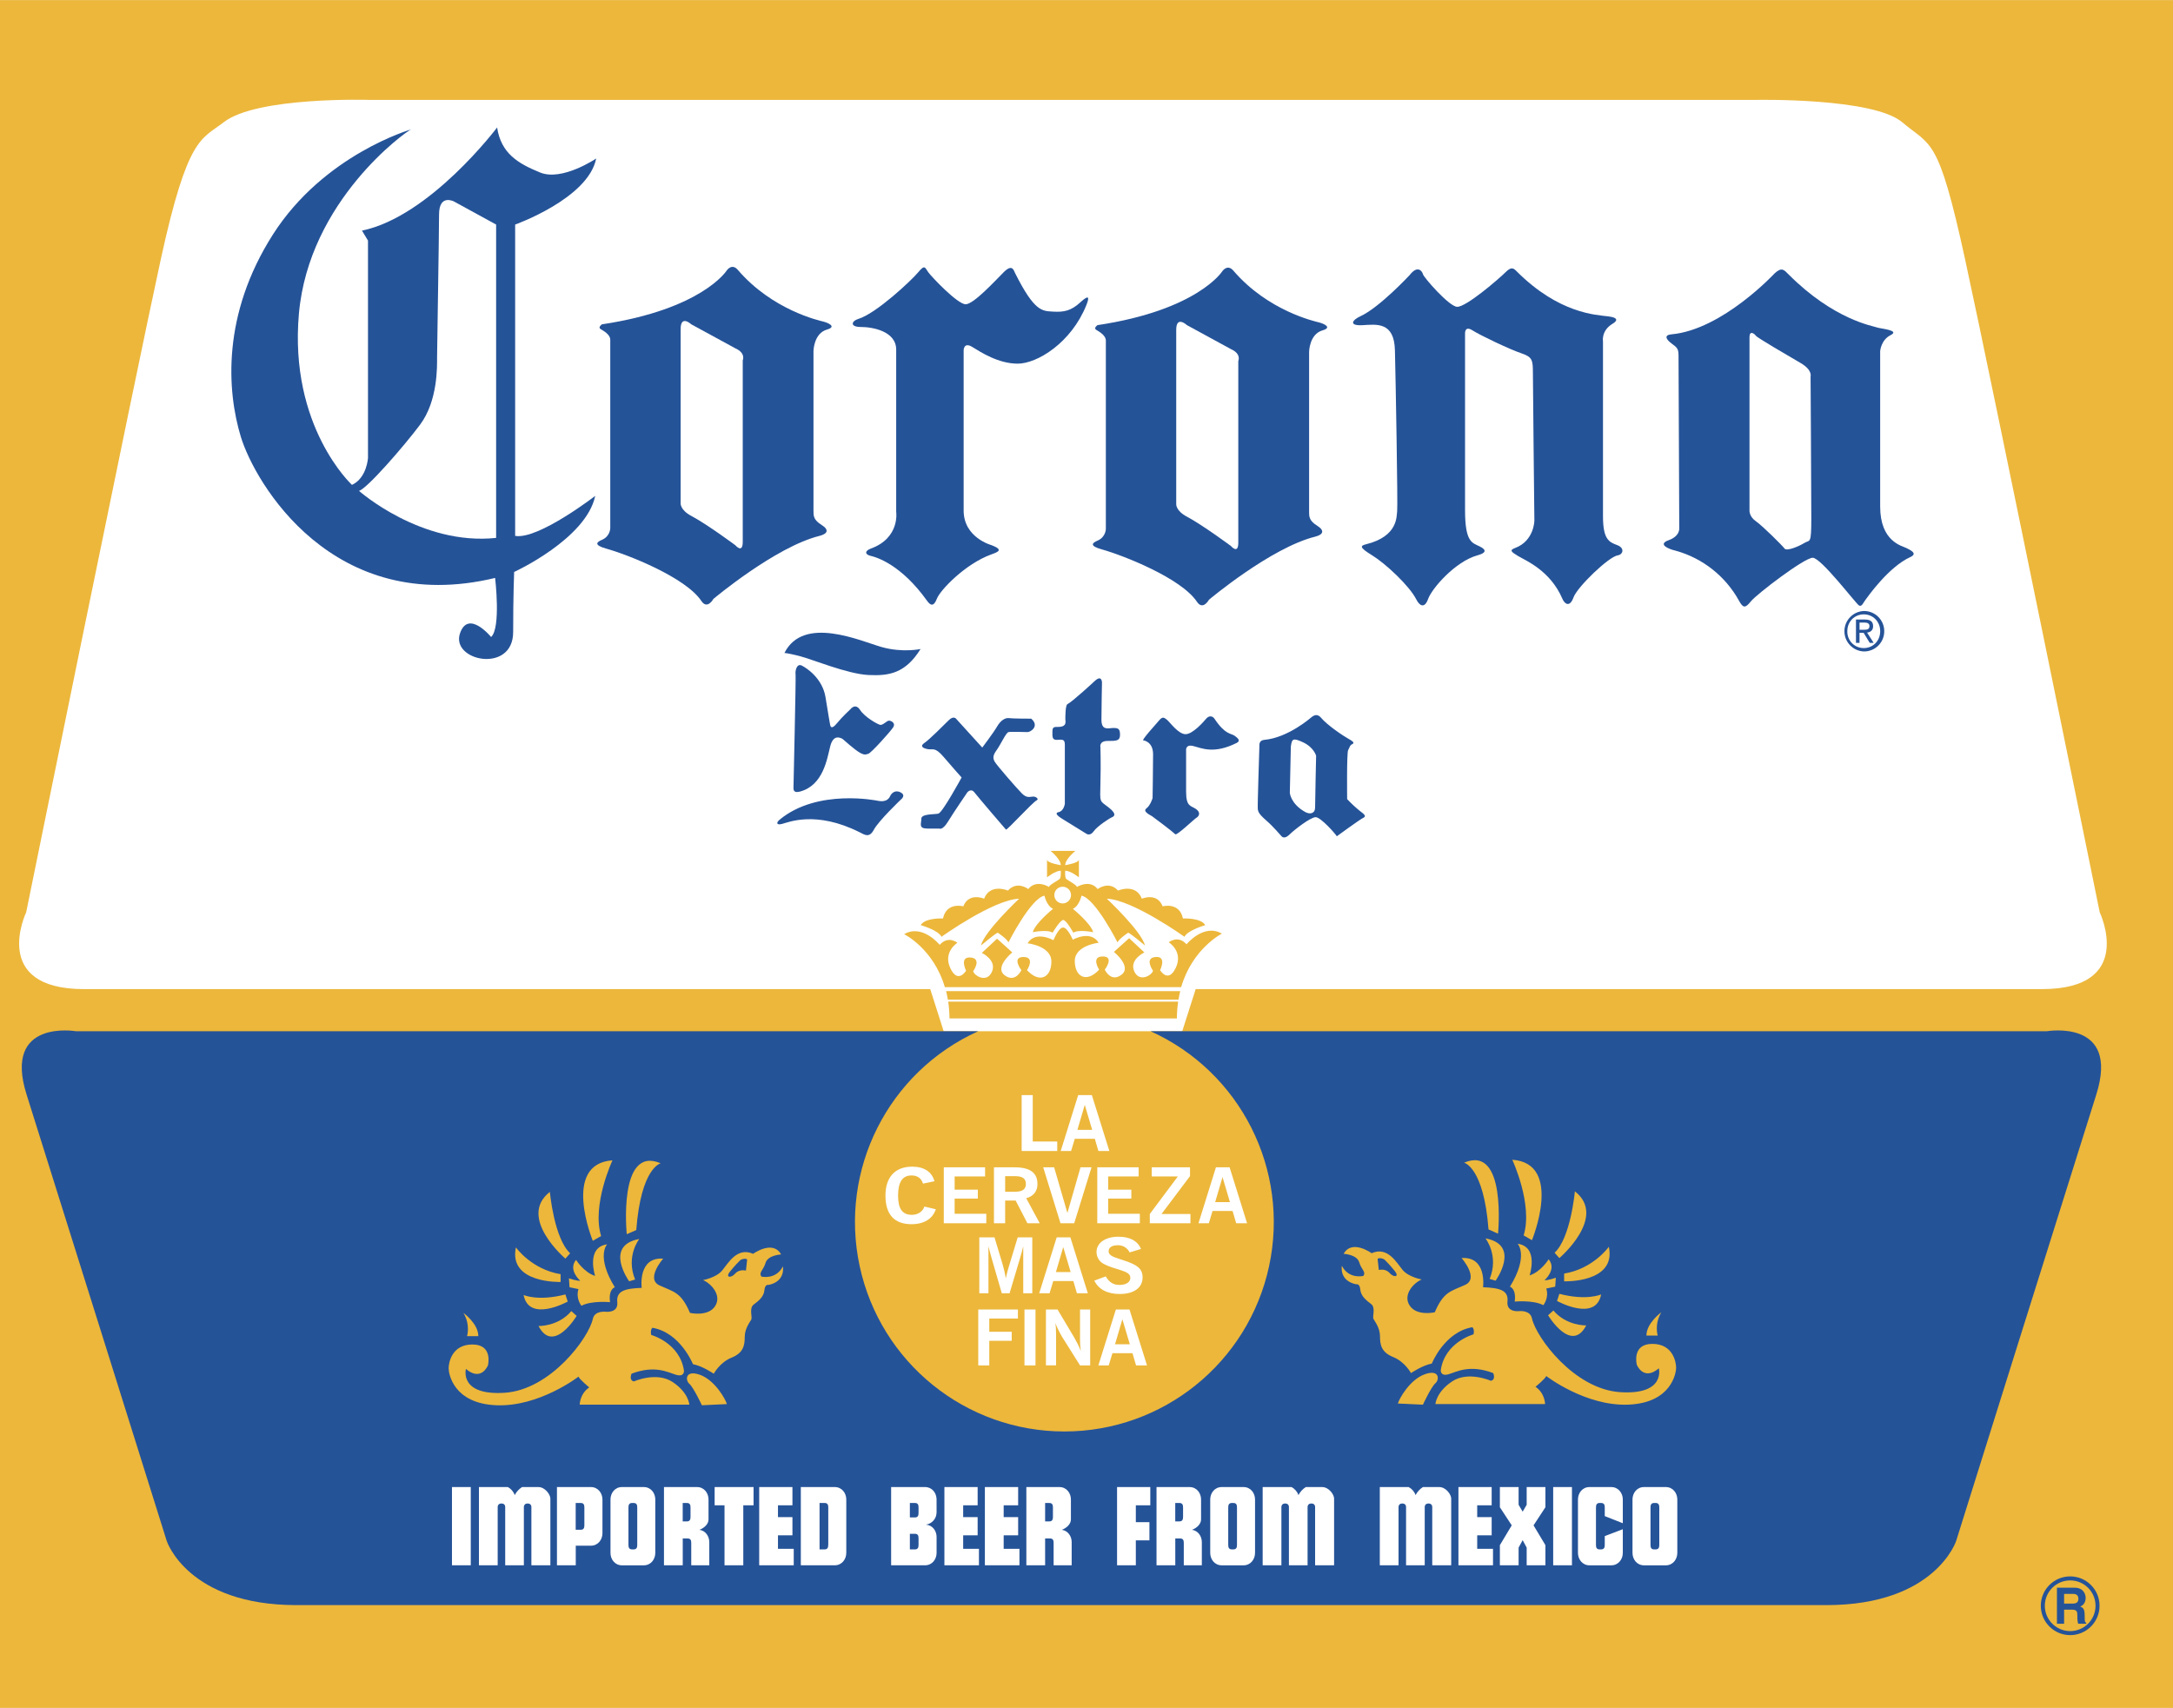
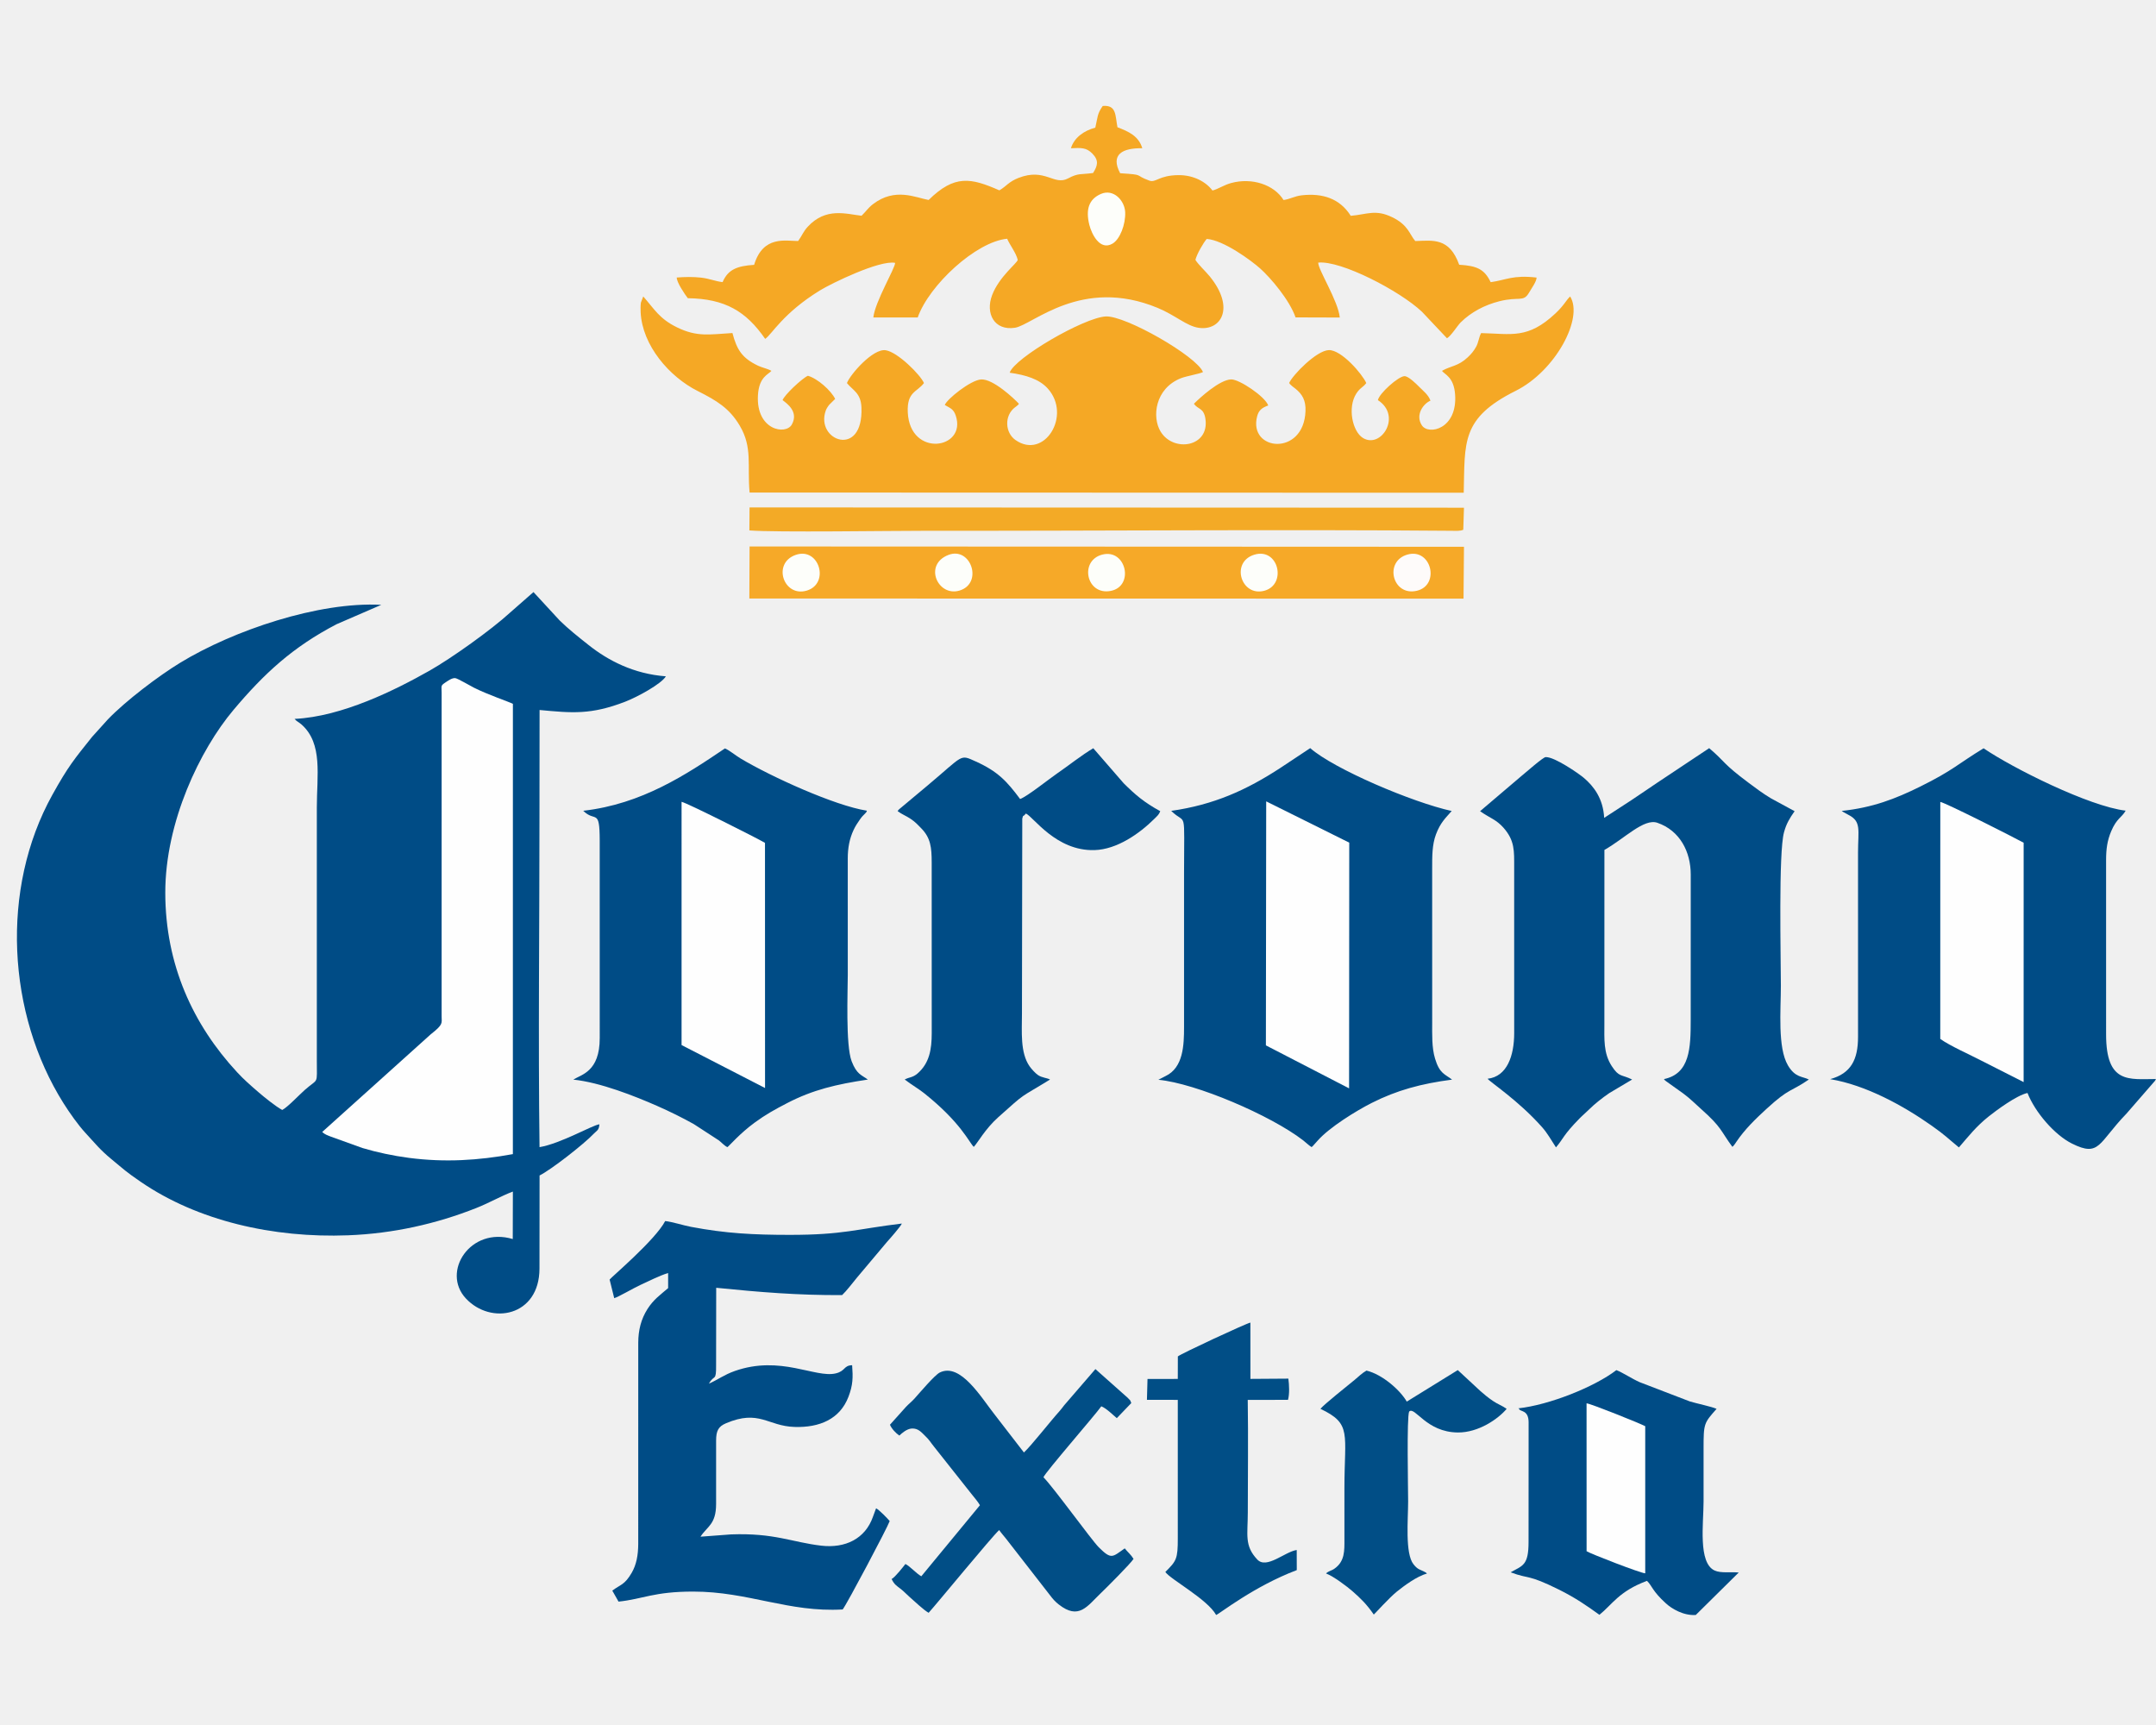
- <svg xmlns="http://www.w3.org/2000/svg" width="2500" height="1965" viewBox="0 0 60.084 47.22">
-   <path fill="#ecb73b" d="M0 0h60.084v47.22H0z" />
-   <path d="M10.206 2.759s-3.104-.096-4.021.618c-.616.48-.993.372-1.738 3.785-.744 3.414-3.723 18.06-3.723 18.06s-1.019 2.124 1.601 2.124h23.396l.372 1.165h6.596l.372-1.165h23.396c2.62 0 1.601-2.124 1.601-2.124s-2.979-14.646-3.724-18.06c-.744-3.413-.931-3.103-1.737-3.785s-4.021-.618-4.021-.618h-38.37z" fill="#fff" />
-   <path d="M11.365 3.576s-2.408.692-3.82 2.907c-1.411 2.214-1.273 4.318-.886 5.591.388 1.273 2.547 4.982 7.031 3.903 0 0 .166 1.384-.111 1.633 0 0-.625-.764-.857-.11-.277.775 1.467 1.135 1.467-.027 0-.997.027-1.661.027-1.661s1.993-.914 2.242-2.104c0 0-1.578 1.218-2.214 1.106V6.206s2.021-.72 2.241-1.827c0 0-.94.637-1.55.388s-1.079-.525-1.19-1.245c0 0-1.854 2.464-3.736 2.851l.166.276v6.007s-.028.554-.443.748c0 0-1.743-1.605-1.467-4.733.277-3.129 2.962-5.039 3.1-5.095z" fill="#255398" />
-   <path d="M9.926 13.569s1.716 1.522 3.792 1.301V6.206l-1.163-.637s-.415-.222-.415.36c0 .581-.055 3.736-.055 3.958s.027 1.19-.471 1.854c-.433.579-1.468 1.773-1.688 1.828z" fill="#fff" />
-   <path d="M20.092 7.479s-.681 1.071-3.449 1.486c0 0-.117.081-.037.13.098.058.268.158.268.295v5.204s.004.229-.229.329c-.143.061-.244.143.123.245.576.16 2.188.79 2.625 1.446.166.249.332-.056.332-.056s1.709-1.438 2.934-1.744c.222-.056.277-.166.056-.304-.222-.139-.222-.249-.222-.388v-4.42s.007-.488.374-.593c.285-.082.014-.191-.097-.219-.111-.028-1.412-.314-2.372-1.434-.167-.192-.306.023-.306.023z" fill="#255398" />
-   <path d="M20.334 9.629l-1.219-.664s-.295-.276-.295.13v4.816s-.019.185.295.351c.431.228 1.219.812 1.219.812s.203.24.203-.093V9.962s.092-.203-.203-.333z" fill="#fff" />
-   <path d="M24.78 9.666v4.484s.111.72-.701 1.015c-.177.065-.166.166 0 .203.167.037.846.249 1.551 1.236.092.13.185.185.276-.055.093-.24.787-.961 1.495-1.219.203-.073.351-.129.019-.258 0 0-.775-.203-.775-.96V9.683s0-.24.24-.092c.239.147.72.461 1.255.461s1.48-.572 1.9-1.624c.074-.185.093-.313-.166-.074-.258.24-.461.277-.757.259-.295-.019-.509.016-1.052-1.07-.037-.073-.074-.258-.313-.019-.24.24-.831.886-1.052.886-.222 0-.941-.757-1.033-.886-.093-.129-.093-.222-.277 0s-1.163 1.143-1.66 1.292c-.186.056-.24.222.073.222s.977.111.977.628zM33.795 7.5s-.681 1.072-3.449 1.487c0 0-.117.081-.036.129.098.059.267.159.267.296v5.204s.004.229-.229.329c-.143.061-.244.143.123.244.577.161 2.188.791 2.625 1.447.166.249.332-.056.332-.056s1.71-1.438 2.935-1.744c.222-.055.276-.166.055-.305-.221-.138-.221-.249-.221-.387v-4.42s.006-.489.373-.593c.285-.082.015-.191-.097-.219-.11-.028-1.412-.314-2.372-1.434-.166-.192-.306.022-.306.022z" fill="#255398" />
-   <path d="M34.037 9.651l-1.218-.664s-.296-.276-.296.129v4.817s-.019.184.296.35c.431.229 1.218.812 1.218.812s.202.24.202-.092V9.982s.093-.201-.202-.331z" fill="#fff" />
-   <path d="M38.979 7.601s-.836.9-1.367 1.142c-.225.103-.326.266.062.245.387-.021.876-.102.896.693.021.796.082 4.304.062 4.447-.021.143.032.695-.856.917-.163.041-.204.082.163.306.367.225 1.032.841 1.224 1.224.082.164.225.266.326-.02.103-.286.749-1.035 1.366-1.204.225-.061.266-.143.062-.244-.205-.103-.408-.103-.408-1V9.233s-.021-.245.203-.103c.225.144 1.04.53 1.347.633.306.103.326.184.326.53s.041 4.1.041 4.1-.005.558-.531.755c-.162.061-.121.102.082.224.204.123.887.395 1.225 1.184.061.143.203.244.306-.041.102-.286.974-1.127 1.224-1.163.143-.02.204-.203-.021-.285s-.388-.163-.388-.795V9.438s-.056-.297.266-.49c.102-.061.204-.163-.123-.204-.325-.04-1.355-.071-2.528-1.243-.082-.082-.144-.144-.307.021-.163.163-1.101.979-1.346.958-.228-.019-.918-.815-.938-.897-.022-.084-.144-.269-.368.018zM25.454 17.942s-.498.11-1.079-.055c-.581-.166-2.159-.886-2.685.165 0 0 .082 0 .415.084.331.083 1.328.498 1.909.525.582.029 1.025-.054 1.44-.719zM23.517 19.604s.134-.178.263.021c.129.2.484.399.557.414.071.014.171-.1.229-.114.057-.014.214.057.128.186s-.613.713-.685.728-.114.071-.357-.114c-.242-.186-.342-.3-.385-.313-.043-.015-.229-.114-.313.229-.086.342-.192 1.067-.828 1.241-.157.042-.186-.015-.186-.101 0-.085.071-3.053.058-3.139-.015-.086.028-.313.171-.242s.57.356.656.87.114.713.129.771c.014.057.043.128.185-.043.14-.173.378-.394.378-.394zM24.264 22.137s-1.661-.347-2.71.527c-.086.071-.1.157.071.114s.93-.377 2.14.229c.144.071.271.171.399-.071.129-.243.742-.828.742-.828s.157-.114 0-.199c-.156-.086-.257.028-.285.085-.028.057-.086.199-.357.143zM27.16 20.667l-.713-.785s-.071-.114-.214.029c-.143.142-.542.542-.671.627-.129.086-.057.144.086.172s.199-.071.442.214c.242.285.499.57.499.57s-.527.97-.642.999c-.114.028-.472 0-.472.143s-.085.271.172.271h.328s.086.057.242-.2c.157-.257.528-.799.528-.799s.1-.129.199 0c.1.128.842.999.871 1.027.028.028.726-.748.855-.813.058-.028-.015-.1-.1-.1-.086 0-.171.057-.314-.086s-.713-.799-.756-.885c-.043-.085-.057-.157.057-.313.114-.157.258-.485.329-.499.071-.015.441 0 .527 0s.338-.168.1-.371c0 0-.514 0-.613-.015s-.229.058-.328.229-.412.585-.412.585zM30.271 18.826s-.614.57-.757.642c-.057.029-.057.357-.057.414 0 .058.057.214-.2.214-.114 0-.157 0-.157.129 0 .128-.014.229.114.229.129 0 .229-.043.229.128v1.641s-.028.2-.171.229c-.144.028.028.143.1.186s.67.414.67.414.101.071.2-.071c.1-.144.457-.371.5-.386.042-.015.171-.071-.086-.271-.257-.199-.242-.113-.229-.67.015-.557 0-.999 0-.999s-.043-.171.2-.171c.242 0 .342 0 .342-.172 0-.171-.057-.186-.186-.186-.128 0-.328.086-.328-.228s.015-1.027.015-1.027.001-.23-.199-.045zM31.612 20.467s.271.029.271.386-.014 1.212-.014 1.212-.058.2-.172.286c-.113.085.114.185.157.214.043.028.563.42.643.499.042.043.514-.413.585-.456s.128-.144-.015-.243-.271-.057-.271-.484v-1.128s-.028-.186.2-.128c.229.057.564.231 1.198-.086.114-.057.043-.128-.057-.199-.101-.071-.258-.022-.557-.471-.058-.086-.157-.086-.229 0-.071.085-.37.428-.57.428s-.429-.328-.514-.399c-.086-.071-.129-.086-.214.015-.084.098-.498.554-.441.554zM36.249 19.839s-.632.555-1.284.614c-.157.014-.143.128-.143.199s-.057 1.669-.043 1.727c.015.057.015.114.229.3s.385.399.428.442.114.057.229-.058.57-.471.713-.471c.144 0 .557.471.585.528 0 0 .628-.457.714-.5s.1-.071-.058-.186a3.4 3.4 0 0 1-.37-.342s-.015-1.284.028-1.355.043-.129.1-.157c.058-.028.086-.057-.071-.143s-.607-.387-.784-.6c-.074-.083-.159-.098-.273.002z" fill="#255398" />
-   <path d="M35.692 20.639l-.028 1.283s.025.305.428.528c.129.071.271.043.271-.128 0-.172.028-1.428.028-1.428s-.058-.228-.356-.37c-.3-.142-.313-.086-.343.115z" fill="#fff" />
-   <path d="M49.073 7.551s-1.446 1.562-2.855 1.69c-.214.02-.155.136 0 .252.155.117.194.137.194.35l.02 4.74s.038.233-.292.35.02.253.194.291a2.873 2.873 0 0 1 1.748 1.38c.117.213.175.213.331.02.155-.195 1.476-1.205 1.709-1.205s1.204 1.282 1.282 1.321c.077.039.116-.078.175-.155.058-.078.634-.908 1.243-1.186.214-.097 0-.194-.117-.252-.116-.059-.718-.175-.718-1.146V9.708s.02-.311.291-.446c.271-.137-.291-.175-.389-.214-.097-.039-1.175-.204-2.428-1.457-.136-.137-.193-.215-.388-.04z" fill="#255398" />
-   <path d="M48.374 9.318v4.779s-.02.175.175.311.738.68.796.758c.059.077.389-.059.544-.155.156-.098.194.058.194-.681s-.02-3.924-.02-3.924.059-.175-.271-.369-1.205-.699-1.243-.758c-.039-.057-.175-.155-.175.039z" fill="#fff" />
-   <path d="M56.593 28.511H31.815a5.79 5.79 0 1 1-4.769 0H2.105s-2.034-.354-1.37 1.75c.664 2.104 3.876 12.346 3.876 12.346s.581 1.771 3.584 1.771h42.308c3.003 0 3.584-1.771 3.584-1.771s3.211-10.241 3.876-12.346c.664-2.104-1.37-1.75-1.37-1.75z" fill="#255398" />
-   <path d="M29.734 23.525s-.281.225-.281.393c0 0 .379-.056.379-.154v.492s-.225-.184-.379-.184c0 0-.014.184.028.226s.295.168.295.224c0 0 .351-.224.575.057 0 0 .309-.239.562.042 0 0 .491-.21.659.225 0 0 .421-.183.575.211 0 0 .464-.127.562.336 0 0 .491-.027.617.184 0 0-.491.14-.575.322 0 0-1.431-1.024-2.146-1.053 0 0 .968.912 1.052 1.291 0 0-.421-.351-.463-.351 0 0-.253.168-.295.267 0 0-.617-1.221-.996-1.291 0 0-.056.28-.238.364 0 0 .491.394.562.646 0 0-.407-.085-.548.014 0 0-.196-.352-.28-.352-.085 0-.295.352-.295.352-.141-.099-.547-.014-.547-.014.069-.253.561-.646.561-.646-.182-.084-.238-.364-.238-.364-.379.07-.996 1.291-.996 1.291-.042-.099-.295-.267-.295-.267-.042 0-.463.351-.463.351.084-.379 1.053-1.291 1.053-1.291-.716.028-2.147 1.053-2.147 1.053-.084-.183-.575-.322-.575-.322.126-.211.617-.184.617-.184.098-.463.562-.336.562-.336.154-.394.575-.211.575-.211.168-.435.659-.225.659-.225.253-.281.562-.042.562-.042.225-.28.575-.057.575-.057 0-.056.253-.182.295-.224s.028-.226.028-.226c-.154 0-.379.184-.379.184v-.492c0 .099.379.154.379.154 0-.168-.28-.393-.28-.393h.684z" fill="#ecb73b" />
-   <circle cx="29.383" cy="24.746" r=".231" fill="#fff" />
-   <path d="M32.634 27.401H26.16c.02.075.035.154.049.236h6.376c.014-.081.03-.159.049-.236zM26.219 27.692c.021.146.033.3.035.464h6.287a3.39 3.39 0 0 1 .035-.464h-6.357zM32.808 26.107c-.239-.267-.491-.056-.491-.056s.406.253.196.701c-.211.449-.436.07-.436.07s.196-.393-.126-.364c-.322.027-.07.379-.07.379-.027.126-.379.336-.52.014-.14-.323.281-.52.281-.52l-.421-.393-.421.379s.505.407.21.631c-.294.226-.463-.14-.463-.14s.28-.365-.056-.365c-.337 0-.099.365-.099.365-.351.379-.674.196-.674-.239s.66-.505.66-.505c-.225-.364-.716-.084-.716-.084s-.141-.337-.267-.337-.267.351-.267.351-.491-.28-.716.085c0 0 .659.069.659.505 0 .435-.322.617-.674.238 0 0 .239-.364-.098-.364s-.057.364-.057.364-.168.365-.463.141.211-.632.211-.632l-.421-.379-.421.393s.42.196.28.52c-.141.323-.491.112-.52-.014 0 0 .253-.351-.07-.379-.322-.028-.126.365-.126.365s-.225.378-.435-.07c-.211-.449.196-.702.196-.702s-.253-.21-.491.057c0 0-.478-.59-.982-.295 0 0 .81.396 1.125 1.464h6.534c.314-1.072 1.126-1.479 1.126-1.479-.5-.293-.977.295-.977.295z" fill="#ecb73b" />
-   <path d="M51.535 18.01a.558.558 0 0 0 .565-.562.558.558 0 0 0-.565-.557.56.56 0 0 0 0 1.119z" fill="#255398" />
-   <path d="M51.079 17.448c0-.265.2-.464.456-.464.253 0 .453.199.453.464 0 .27-.2.468-.453.468a.452.452 0 0 1-.456-.468z" fill="#fff" />
-   <path d="M51.417 17.493h.112l.17.28h.109l-.183-.285c.095-.012.167-.062.167-.177 0-.128-.076-.184-.228-.184h-.246v.646h.098v-.28z" fill="#255398" />
-   <path d="M37.696 35.276s-.396.1-.593-.279c0 0-.083.411.396.511 0 0 .099-.033.114.148.018.181.166.296.297.396.133.099.033.346.066.411.033.066.181.247.181.479 0 .23.033.444.363.576.329.133.494.445.494.445s.313-.214.576-.264c0 0 .347-.873 1.121-1.005 0 0 .065.049.033.197 0 0-.791.215-.906.988 0 0-.017.182.214.116.23-.066.576-.28 1.235-.033 0 0 .083.182-.065.214 0 0-.626-.28-1.071.017-.444.297-.461.627-.461.627h3.032s0-.297-.265-.479c0 0 .265-.214.297-.297 0 0 1.088.841 2.274.791 1.187-.049 1.317-.873 1.317-1.021s-.082-.659-.658-.659c-.577 0-.429.577-.429.577s.182.461.609.099c0 0 .197.741-1.07.659-1.27-.083-2.326-1.516-2.439-2.043-.05-.231-.346-.198-.346-.198s-.362.05-.33-.264c.033-.312-.214-.379-.675-.396 0 0 .115-.857-.594-.807 0 0 .494.56.1.741-.396.181-.594.181-.841.758 0 0-.494.115-.692-.182s.099-.626.33-.725c0 0-.363-.065-.528-.264-.164-.198-.411-.659-.856-.462 0 0-.544-.396-.774.017 0 0 .363.017.429.23.065.217.197.266.115.381z" fill="#ecb73b" />
-   <path d="M38.652 38.804l.692.032s.229-.494.346-.593c.115-.099.115-.396-.297-.247s-.707.676-.741.808zM45.936 36.282s-.412.296-.412.643h.312s-.099-.314.1-.643zM41.189 35.359l.165.049s.709-.988-.28-1.17c0 0 .379.479.115 1.121zM41.421 34.107s.247-2.472-.939-1.961c0 0 .544.114.676 1.845l.263.116zM42.129 34.156l.23.132s.874-2.126-.544-2.224c0 0 .578 1.236.314 2.092zM42.985 34.635l.132.148s1.335-1.138.429-1.846c0 .001-.115 1.285-.561 1.698zM43.249 35.211v.215s1.45.049 1.236-.956c0 0-.428.609-1.236.741zM43.117 35.771l-.065.197s1.07.594 1.22-.181c-.001.001-.397.182-1.155-.016zM42.952 36.232l-.147.132s.643 1.071 1.055.28c-.001.001-.545.017-.908-.412zM41.964 34.387s.313.33-.214 1.187c0 0 .181.05.132.412 0 0 .511-.05.791.099 0 0 .165-.197.082-.461l.247-.05.017-.247s-.247.083-.312.066c0 0 .346-.297.114-.577 0 0-.214.346-.526.445-.001 0 .263-.791-.331-.874zM21.054 35.294s.396.099.593-.28c0 0 .083.411-.395.511 0 0-.1-.033-.116.148-.017.181-.164.296-.296.395-.133.1-.033.347-.066.413-.033.065-.182.246-.182.478 0 .23-.032.444-.362.576-.329.132-.494.445-.494.445s-.313-.214-.576-.264c0 0-.347-.874-1.121-1.006 0 0-.065.05-.033.198 0 0 .792.215.906.988 0 0 .017.182-.214.115-.23-.065-.576-.279-1.235-.032 0 0-.083.182.065.214 0 0 .626-.28 1.071.017s.461.626.461.626h-3.031s0-.297.264-.478c0 0-.264-.214-.297-.297 0 0-1.088.841-2.274.791-1.187-.049-1.317-.874-1.317-1.021 0-.148.082-.659.658-.659.577 0 .429.576.429.576s-.182.462-.609.1c0 0-.198.741 1.071.659 1.269-.083 2.325-1.516 2.438-2.044.049-.23.346-.197.346-.197s.362.049.33-.264c-.033-.313.214-.379.675-.396 0 0-.115-.857.594-.808 0 0-.494.561-.099.741.396.182.593.182.84.759 0 0 .494.115.692-.182.197-.296-.1-.626-.33-.725 0 0 .363-.066.527-.264.165-.198.412-.659.857-.462 0 0 .543-.396.774.017 0 0-.363.017-.429.23-.065.217-.197.266-.115.382z" fill="#ecb73b" />
-   <path d="M20.098 38.82l-.691.032s-.231-.494-.347-.594c-.115-.098-.115-.395.297-.247.412.15.707.677.741.809zM12.814 36.299s.412.296.412.642h-.312c0-.001.099-.313-.1-.642zM17.561 35.376l-.165.049s-.709-.988.28-1.17c0 0-.379.477-.115 1.121zM17.33 34.123s-.248-2.472.938-1.961c0 0-.544.115-.675 1.846l-.263.115zM16.621 34.173l-.23.132s-.873-2.126.544-2.225c0 0-.578 1.236-.314 2.093zM15.765 34.65l-.132.148s-1.335-1.137-.429-1.846c0 .001.115 1.286.561 1.698zM15.501 35.228v.215s-1.45.049-1.236-.956c0-.001.428.609 1.236.741zM15.633 35.788l.065.197s-1.071.593-1.22-.182c.001.001.396.182 1.155-.015zM15.797 36.249l.148.132s-.643 1.071-1.055.28c.001 0 .545.017.907-.412zM16.786 34.403s-.313.329.214 1.187c0 0-.182.05-.132.412 0 0-.511-.05-.791.099 0 0-.165-.197-.082-.461l-.247-.05-.017-.247s.247.083.312.065c0 0-.346-.296-.115-.576 0 0 .215.346.527.444.001 0-.263-.79.331-.873z" fill="#ecb73b" />
-   <path fill="#fff" d="M12.497 41.114h.52v2.163h-.52zM42.946 41.114h.519v2.163h-.519zM42.731 41.114h-.518v.49l-.111.19-.112-.19v-.49h-.518v.558l.328.501-.328.547v.557h.518v-.489l.112-.206.111.206v.489h.518v-.557l-.328-.547.328-.501zM14.885 41.114h-.45a.587.587 0 0 0-.203.222.395.395 0 0 0-.192-.222h-.797v2.163h.518v-1.605s-.008-.104.104-.104c.114 0 .104.104.104.104v1.605h.516v-1.605s-.007-.104.104-.104c.114 0 .104.104.104.104v1.605h.525v-1.85c-.003-.106-.145-.313-.333-.313zM36.556 41.114h-.45a.588.588 0 0 0-.204.222.395.395 0 0 0-.192-.222h-.797v2.163h.518v-1.605s-.007-.104.104-.104c.113 0 .104.104.104.104v1.605h.516v-1.605s-.007-.104.104-.104c.114 0 .104.104.104.104v1.605h.525v-1.85c-.002-.106-.144-.313-.332-.313zM39.794 41.114h-.45a.587.587 0 0 0-.203.222.399.399 0 0 0-.192-.222h-.797v2.163h.518v-1.605s-.008-.104.104-.104c.114 0 .104.104.104.104v1.605h.516v-1.605s-.007-.104.104-.104c.113 0 .104.104.104.104v1.605h.524v-1.85c-.002-.106-.144-.313-.332-.313zM25.896 41.439c-.008-.168-.126-.325-.318-.325h-.938v2.163h.938c.199 0 .319-.168.319-.343v-.441c0-.166-.11-.326-.294-.34a.342.342 0 0 0 .293-.332h.001l-.001-.382zM16.338 41.114H15.4v2.163h.52v-.542h.419c.198 0 .319-.169.319-.343v-.936c-.001-.174-.122-.342-.32-.342zM23.081 41.114h-.938v2.163h.938c.198 0 .319-.168.319-.343v-1.478c0-.174-.121-.342-.319-.342zM19.341 42.296c.138-.053.25-.162.25-.287v-.552c0-.175-.12-.343-.318-.343h-.914v2.163h.519v-.742h.133c.093 0 .102.062.102.131v.611h.499v-.645c-.002-.158-.102-.311-.271-.336zM29.361 42.296c.138-.053.25-.162.25-.287v-.552c0-.175-.12-.343-.318-.343h-.914v2.163h.519v-.742h.133c.093 0 .102.062.102.131v.611h.499v-.645c-.001-.158-.102-.311-.271-.336zM32.96 42.296c.138-.053.25-.162.25-.287v-.552c0-.175-.12-.343-.319-.343h-.913v2.163h.519v-.742h.133c.092 0 .102.062.102.131v.611h.499v-.645c-.002-.158-.102-.311-.271-.336zM17.8 41.114h-.602c-.198 0-.318.168-.318.343v1.478c0 .175.12.343.318.343h.602c.199 0 .319-.168.319-.343v-1.478c0-.175-.12-.343-.319-.343zM34.383 41.114h-.601c-.199 0-.319.168-.319.343v1.478c0 .175.12.343.319.343h.601c.199 0 .319-.168.319-.343v-1.478c0-.175-.12-.343-.319-.343zM46.059 41.114h-.601c-.199 0-.319.168-.319.343v1.478c0 .175.12.343.319.343h.601c.199 0 .319-.168.319-.343v-1.478c0-.175-.12-.343-.319-.343zM20.836 41.114H19.76v.504h.273v1.659h.519v-1.659h.284zM21.511 42.822v-.373h.4v-.504h-.4v-.327h.4v-.504h-.919v2.163h.955v-.455zM26.632 42.822v-.373h.4v-.504h-.4v-.327h.4v-.504h-.919v2.163h.955v-.455zM30.887 43.277v-2.163h.919v.504h-.4v.466h.376v.504h-.376v.689zM27.752 42.822v-.373h.4v-.504h-.4v-.327h.4v-.504h-.92v2.163h.956v-.455zM40.845 42.822v-.373h.4v-.504h-.4v-.327h.4v-.504h-.919v2.163h.956v-.455zM44.372 42.47v.237c0 .067-.01.131-.103.131h-.038c-.092 0-.102-.063-.102-.131v-1.022c0-.068.01-.131.102-.131h.038c.093 0 .103.062.103.131v.232l.499.197v-.657c0-.175-.121-.343-.32-.343h-.601c-.198 0-.319.168-.319.343v1.478c0 .175.121.343.319.343h.601c.199 0 .32-.168.32-.343v-.655l-.499.19zM51.417 17.41v-.199h.133c.068 0 .141.015.141.095 0 .099-.074.104-.156.104h-.118z" />
-   <path d="M38.092 34.815l.033.297s.182-.05.296.082c.115.132.28.116.148-.049s-.23-.264-.28-.313c-.049-.049-.197-.065-.197-.017zM20.658 34.832l-.033.297s-.181-.05-.297.082c-.114.132-.279.115-.147-.05.132-.164.229-.264.279-.312.05-.05.198-.066.198-.017z" fill="#255398" />
-   <path fill="#fff" d="M28.249 30.276h.307v1.283h.677v.263h-.984zM29.329 31.822h.287l.102-.338h.554l.099.338h.303l-.484-1.546h-.378zM25.876 33.433c-.09.267-.327.413-.674.413-.473 0-.719-.268-.719-.791 0-.515.271-.8.739-.8.329 0 .546.143.616.403l-.317.066c-.045-.148-.153-.226-.319-.226-.249 0-.37.185-.37.558 0 .357.116.531.378.531.169 0 .302-.087.35-.229l.316.075zM27.482 33.82h.311v-.628h.29l.325.628h.341l-.374-.693c.2-.052.311-.189.311-.392 0-.314-.208-.462-.633-.462h-.57v1.547zM28.845 32.273h.302l.367 1.262.362-1.262h.305l-.479 1.547h-.379zM30.34 32.273h1.143v.252h-.842v.366h.641v.247h-.641v.419h.876v.263H30.34zM26.096 32.273h1.142v.252h-.842v.366h.642v.247h-.642v.419h.875v.263h-1.175zM31.792 33.564l.776-1.039h-.723v-.252h1.059v.244l-.788 1.047h.8v.256h-1.124zM33.138 33.82h.287l.101-.339h.555l.1.339h.301l-.483-1.547h-.378zM27.078 34.209h.42l.226.751c.038.128.068.258.085.385.03-.141.067-.268.102-.381l.229-.755h.403v1.547h-.25v-1.298c-.026.11-.057.224-.093.343l-.285.955H27.7l-.277-.955c-.036-.128-.068-.241-.092-.343v1.298h-.253v-1.547zM28.734 35.756h.287l.102-.339h.555l.099.339h.302l-.483-1.547h-.378zM30.574 35.289c.097.164.212.236.378.236.189 0 .302-.078.302-.195 0-.104-.085-.157-.276-.217-.166-.051-.319-.094-.442-.16a.372.372 0 0 1-.217-.34c0-.245.237-.421.605-.421.317 0 .529.114.626.338l-.316.096a.349.349 0 0 0-.335-.198c-.153 0-.245.064-.245.164 0 .145.182.17.476.274.309.108.463.208.463.451 0 .28-.232.459-.632.459-.343 0-.583-.128-.704-.37l.317-.117zM27.049 36.205h1.097v.25h-.792v.364h.62v.251h-.62v.68h-.305zM28.327 36.205h.305v1.545h-.305zM28.919 36.205h.323l.461.775c.066.113.129.236.182.37a1.91 1.91 0 0 1-.022-.314v-.831h.281v1.545h-.281l-.501-.797a2.775 2.775 0 0 1-.181-.372c.015.096.02.2.02.314v.854h-.281v-1.544zM30.37 37.75h.287l.102-.337h.554l.099.337h.303l-.484-1.545h-.377z" />
-   <path d="M25.398 42.707c0 .067-.009.131-.101.131h-.139v-.432h.139c.092 0 .101.063.101.131v.17zM25.398 41.823c0 .068-.009.131-.101.131h-.139v-.4h.139c.092 0 .101.062.101.131v.138zM16.158 42.164c0 .068-.01.131-.102.131h-.138v-.741h.138c.092 0 .102.062.102.131v.479zM22.901 42.707c0 .067-.01.131-.102.131h-.138v-1.284h.139c.092 0 .102.062.102.131v1.022zM18.991 41.554c.092 0 .102.062.102.131v.248c0 .067-.01.131-.102.131h-.114v-.51h.114zM29.011 41.554c.093 0 .103.062.103.131v.248c0 .067-.01.131-.103.131h-.113v-.51h.113zM32.609 41.554c.093 0 .103.062.103.131v.248c0 .067-.01.131-.103.131h-.113v-.51h.113zM17.479 42.838c-.092 0-.102-.063-.102-.131v-1.022c0-.068.01-.131.102-.131h.039c.093 0 .102.062.102.131v1.022c0 .067-.009.131-.102.131h-.039zM34.063 42.838c-.092 0-.102-.063-.102-.131v-1.022c0-.068.01-.131.102-.131h.038c.093 0 .102.062.102.131v1.022c0 .067-.009.131-.102.131h-.038zM45.739 42.838c-.092 0-.102-.063-.102-.131v-1.022c0-.068.01-.131.102-.131h.039c.092 0 .102.062.102.131v1.022c0 .067-.01.131-.102.131h-.039z" fill="#255398" />
-   <circle cx="57.241" cy="44.396" r=".812" fill="#255398" />
-   <circle cx="57.241" cy="44.396" r=".701" fill="#ecb73b" />
-   <path d="M56.876 44.894h.197v-.39h.21c.149 0 .157.052.157.188a.7.7 0 0 0 .021.201h.224v-.026c-.043-.017-.043-.053-.043-.198 0-.187-.043-.217-.123-.253.097-.033.15-.128.15-.237 0-.086-.048-.282-.305-.282h-.489v.997z" fill="#255398" />
-   <path fill="#ecb73b" d="M29.791 31.237l.203-.69.205.69zM27.793 32.948v-.43h.276c.199 0 .297.063.297.215 0 .148-.096.215-.297.215h-.276zM33.6 33.235l.203-.691.205.691zM29.196 35.17l.203-.691.205.691zM30.831 37.166l.203-.691.206.691zM57.073 44.336v-.268h.253c.119 0 .142.078.142.131 0 .099-.052.137-.156.137h-.239z" />
+ <svg xmlns="http://www.w3.org/2000/svg" clip-rule="evenodd" fill-rule="evenodd" height="400mm" image-rendering="optimizeQuality" shape-rendering="geometricPrecision" text-rendering="geometricPrecision" viewBox="4582.69 4025.67 41089.89 28880.87" width="500mm">
+   <path d="m10196.83 15729.64c50.91 59.26 78.07 57.73 135.78 109.48 406.65 364.68 288.37 967.48 288.36 1579.39l-.02 4811.47c.1 490.28 36.37 334.96-229.25 569.96-108.92 96.36-327.4 329.27-429.97 381.86-121.27-63.87-352.44-251.61-451.85-337.65-158.52-137.21-275.77-238.41-408.27-381.42-839.8-906.42-1366.85-2048.48-1368.87-3417.16-2-1352.25 662.63-2729.93 1299.47-3486.29 583.4-692.88 1128.84-1199.15 1967.18-1634.9l850.32-368.3c-1198.61-64.11-2825.34 489.73-3832.9 1103.62-410.64 250.2-1039.64 725.62-1381.37 1082.55l-297.82 330.04c-336.49 421.09-454.3 558.96-756.53 1103.3-998.4 1798.2-858.88 4175.25 211.01 5876.3 120.83 192.12 285.3 422.56 414.61 562.42 191.71 207.37 280.56 324.35 496.75 502.66 255.04 210.36 275.35 238.46 563.64 435.98 1080.16 740.07 2518.74 1072.58 3950.47 1017.36 856.04-33.01 1679.02-216.97 2445.91-521.37 246.69-97.92 466.13-225.93 693.78-312.25l-2.16 904.92c-806.1-241.9-1366.98 622.89-894.37 1131.22 479.21 515.44 1402.49 343.9 1403.55-568.16l1.74-1774.57c212.31-103.86 847.51-598.3 1032.88-795.61 56.71-60.38 99.67-61.92 107.45-179.76-142.93 19.89-730.33 365.34-1141.06 435.86-26.67-2026.24-.93-4260.61-1.2-6286.13l2.08-2044.55c617.9 58.03 977.59 94.65 1632.17-158.18 232.4-89.76 685.6-336.03 774.88-483.35-614.92-46.48-1100.85-301.31-1472.46-596.12-208.28-165.23-383-303.48-553.04-469.81l-497.76-539.52-453.48 397.66c-349.5 320.41-1108.26 862.67-1526.83 1099.52-648.02 366.68-1664.65 876.13-2572.82 919.53z" fill="#004c86" />
+   <path d="m18868.79 11415.86 13610.16 4.09c24.41-965.28-55.78-1419.6 990.74-1942.1 759.55-379.23 1296.31-1387.26 1037.52-1798.04-76.48 69.19-111.13 164.42-280.92 323.43-527.95 494.44-836.2 387.24-1415.88 374.55-42.1 75.49-50.55 179.59-92.77 256.33-46.17 83.96-94.1 141.11-164 206.53-183.63 171.85-313.74 156.69-489.19 256.57 49.61 69.43 223.66 113.67 249.62 443.18 52.46 666.09-506.73 789.32-633.28 594.88-130.58-200.64 31.44-415.26 164.21-469.92-40.44-114.64-142.2-188.97-218.94-267.4-46.5-47.53-201.59-202.56-277.13-199.53-119.16 4.79-480.99 329.74-505.91 456.64 463.19 297.57 62.81 936.76-286.34 719.84-198.11-123.1-296.18-577.33-125.07-844.81 71.28-111.41 124.68-113.9 190.1-200.44-73.05-167.87-473.3-636.34-714.89-627.79-235.12 8.33-688.76 475.05-755.8 627.79 3.69 5 10.16 5.74 12.24 14.05 2.05 8.22 9.49 10.85 12.37 13.64l25.57 24.64c25.13 22.2 44.5 34.19 65.92 51.37 135.07 108.36 204.01 223.98 196.3 431.12-32.36 869.99-1095.73 763.3-921.41 98.07 31.78-121.28 99.62-165.21 210.9-205.53-55.57-167.27-550.77-501.47-706.76-496.86-220.7 6.52-596.26 350.66-709.68 464.64 78.32 110.64 186 74.46 218.78 281.69 85.63 541.4-606.05 652.05-852.82 248.59-167.93-274.56-110.17-822.32 389.61-1018.74 98.39-38.67 357.09-83.28 417.69-115.88-121.3-302.96-1480.61-1081.6-1854.01-1060.08-418.29 24.1-1738.62 790.4-1830.4 1072.23 308.5 43.83 562.38 121.25 724.07 299.26 465.34 512.3-63.4 1366.27-611.96 984.2-201.27-140.19-218.44-465.35-10.45-624.15 23.98-18.31 19.01-12.23 39.22-30.09 29.4-25.99 16.36-11.33 35.89-37.03-92.85-100.18-492-475.89-719.09-464.05-201.43 10.49-657.98 379.27-694.01 487.3 110.68 62.87 167.35 78.88 208.8 202.37 215 640.53-873.16 807.2-914.27-62.43-18.63-394.14 175.25-383.01 308.49-558.33-65.64-154.13-500.26-592.02-731.41-625.52-241.11-34.95-671.64 458.23-736.83 625.52 109.95 139.13 265.32 185.49 276.58 463.9 39.59 979.38-885.75 636.21-679.99 60.15 12.81-35.85 45.03-86.15 69.07-113.31l110.01-108.57c-77.69-159.25-334.49-388.09-519.62-441.18-115.68 53.18-449 367.16-482.34 464.42 86.41 66.34 308.75 221.35 177.62 462.93-113.57 209.25-685.6 111.95-647.24-556.01 20.25-352.61 200.48-395.85 257.16-464.77-78.21-44.13-175.33-59.76-255.41-98.22-300.59-144.35-401.82-297.54-488.12-622.48-440.89 26.32-673.48 79.02-1057.35-108.9-334.15-163.57-426.21-342.31-642.23-588.47l-45.18 118.12c-7.06 51.64-6.97 132.08-4.36 184.75 31.21 630.86 546.37 1227.23 1085.51 1498.56 365.54 183.96 605.55 328.28 802.49 659.99 247.56 417 141.42 752.43 188.42 1275.29z" fill="#f5a825" />
+   <path d="m39682.14 17483.19c4.93 4.34 12.98 3.45 15.76 11.85l111.44 62.19c252.06 127.16 185.04 286.16 184.34 721.3l.21 3509.82c-.02 432.97-133.8 697.66-531.28 806.11 679.23 111.78 1398.27 508.25 1931.38 884.37 268.19 189.21 301.82 235.96 522.44 416.66 186.14-215.24 328.01-399.49 568.57-590.92 139.44-110.97 530.31-402.53 738.48-446.45 142.64 363.63 512.92 797.77 848.55 964.63 530.15 263.57 498.32-13.31 1035.53-568.73l519.48-597.52c45.54-56.63 10.61.03 44.44-64.06-510.31.32-949.89 98.1-949.93-850.58l-.12-3323.87c.23-209.07 22.16-369.07 96.02-544.75 106.39-253.01 202.27-261.2 276.85-395.11-694.56-81.39-2153.32-810.09-2707.43-1188.4-506.54 309.07-582.64 420.45-1211.01 731.03-468.32 231.49-902.9 400.36-1493.72 462.43zm-23983.74-2.71c229.42 227.69 312.79-58.96 313.86 565.61l.35 3765.5c.31 642.73-350.94 694.32-503.54 791.94 511.64 51.94 1172.96 314.51 1597.35 501.11 248.28 109.15 482.39 225.53 699.7 346.97l478.43 311.04c54.04 41.95 100.31 98.53 161.18 127.72 41.68-29.95 232.63-257.11 518.94-467.07 208.15-152.64 384-250.26 624.81-374.72 486.84-251.61 933.12-356.3 1532.91-446.16-124.22-91.14-211.52-97.79-308.29-347.64-118.18-305.12-74.05-1352.46-74.02-1651.87l-.32-2208.16c-.65-204.8 32.83-382.23 110.42-547.63 38.63-82.35 78.4-138.86 122.72-202.94 73.04-105.61 118.82-112.19 131.76-165.21-614.68-96.42-1821.43-646.35-2402.16-991.7-94.47-56.18-216.73-158.5-303.26-195.27-738.21 497.79-1580.66 1060.59-2700.84 1188.48zm11205.65 1.75c294.96 290.97 244.92-101.9 244.6 1214.69l.04 2905.48c.05 338.63-12.08 773.07-353 933.89l-136.07 70.22c713.53 66.78 2140.67 677.17 2759.69 1154.77 56.9 43.9 102.13 92.29 160.21 128.13 5.27-3.22 12.72-15.23 14.9-11l102.21-113.79c221.67-250.9 727.97-564.53 1027.01-715.86 478.38-242.1 941.57-367.93 1533.4-445.33-139.2-106.79-238.21-112.86-324.93-401.19-63.85-212.3-54.25-457.08-54.25-692.82l-.46-2928.72c-.05-232.42-1.61-453.31 72.72-650.97 85.04-226.17 183.22-311.46 299.59-444.88-754.43-166.21-2246.53-801.99-2696.17-1198.26l-566.84 375.82c-651.56 425.23-1268.87 703.84-2082.65 819.82z" fill="#004c86" />
+   <path d="m25457.72 4462.51c-218.43 57.92-403.28 190.95-464.9 392.68 195.45-9.43 293.49-14.96 407.11 100.47 132.94 135.05 99.44 235.53 15.28 371.13-241.16 34.24-275.65-4.23-479.13 104.04-266.82 141.97-435.24-207.25-940.13-11.2-191.78 74.46-230.13 158.62-366.85 237.83-546.22-240.5-854.52-301.04-1348.14 183.31-247.09-43.94-638.91-243.87-1061.19 80.08-96.44 73.98-134.17 141.31-217.22 220.61-296.13-33.89-679.84-164.85-1026 209.77-84.06 90.97-105.28 164.19-182.68 271.7-234.45.6-667.71-111.85-838.86 453.95-327.08 21.82-497.61 89.27-600.88 329.24-139.16-15.3-246.32-66.91-409.44-85.3-152.55-17.21-310.38-14.01-464.26-2.25-2.28 91.38 152.79 318.54 210.65 394.19 712.12 10.25 1111.84 250.37 1474.61 775.16 127.73-84.47 336.62-489.35 1046.18-924.98 213.51-131.08 1135.81-581.17 1430.27-523.66.99 102.63-382.72 739.2-414.93 1040l845.67.44c216.34-615.44 1110.55-1443.69 1704.73-1500.1 48.2 115.84 170.39 268.18 201.23 402.41-9.51 64.33-353.19 316.22-488.68 674.3-131.75 348.25 43.69 680.26 436.38 619.47 335.09-51.87 1265.58-978.65 2716.84-379.33 341.06 140.84 551.41 345.7 783.02 380.34 424.1 63.43 703.64-375.29 212.1-979.9-73.68-90.63-226.17-233.68-273.09-314.88 28.04-113.04 150.75-323.36 215.14-398.64 319.89 21.42 848.17 410.29 1020.17 564.02 193.53 172.99 559.01 598.45 672.89 930.96l843.33 2.63c-30.53-316.55-414.09-912.2-411.36-1046.64 433.93-44.32 1552.74 536.68 1977.06 936.25l476.95 505.25c74.49-39.16 198.75-239.72 261.78-302.21 196.92-195.22 455.91-331.29 734.02-401.97 375.73-95.5 458.56 20.82 564.56-158.63 55.51-93.99 148.42-221.37 147.31-293.69-455.25-52.77-584.01 48.44-874.7 87.86-119.28-249.81-265.28-311.95-600.01-331.93-187.97-522.76-499.42-461.9-837.31-451.72-113.58-132.7-130.84-305.07-441.7-455.28-318.05-153.66-476.47-51.85-787.59-25.42-209.83-332.31-538.32-434.98-933.66-391.02-139.15 15.47-228.42 75.65-347.71 89.61-179.45-291.74-600.39-431.72-997.33-323.79-142.04 38.62-245.08 114.02-356.81 143.15-120.12-161.46-355.46-295.33-644.5-293.44-381.43 2.5-432.19 150.37-558.71 104.56-303.78-109.96-71.29-109.86-555.97-140.82-190.35-356.94 42.95-482.4 421.66-476.25-68.11-233.66-265.23-320.37-473.07-399.25-44.13-224.13-14.93-429.95-280.85-406.27-107.86 152.78-94.47 210.59-141.28 413.16z" fill="#f5a825" />
+   <path d="m35155.82 17615.44c-20.16-369.27-198.04-600.86-386.74-761.25-96.43-81.96-561.29-404.52-728.75-396.53-51.44 2.46-376.89 292.46-460.38 359.15l-789.33 671.43c185.91 131.08 307.97 158.23 447.09 316.27 215.71 245.06 202.62 442.18 202.64 752.95l.41 3161.16c-.22 427.77-135.28 827.61-506.5 868.3 44.51 63.31 581.4 408.31 1037.31 922.03 102.14 115.09 168.31 236.51 265.46 385.67 144.94-168.38 130.43-226.65 451.55-553.44 64.18-65.31 117.91-106.9 179.65-169.27 98.19-99.2 252.86-221.21 385.1-311.65l435.19-258.38c-207.35-102.86-246.9-37.58-389.3-257.23-160.88-248.15-139.44-518.32-139.54-811.98l.6-3306.18c387.64-219.09 752.45-605.91 1009.03-517.37 429.61 148.24 636.24 551.91 636.24 987.8l-.64 2766.01c-.01 537.96-13.56 1027.49-510.18 1130.71 20.82 26.19 10.77 16.14 39.24 39.5l326.66 232.9c133.47 97.93 229.17 197.64 347.61 302.74 391.41 347.33 362.62 406.12 590.4 715.14 20-16.94 9.46-4.45 35.7-37.03 19.1-23.7 24.83-34.67 38.71-55.31 163.21-242.75 369.82-441.02 577.37-631.54 438.71-402.71 454.86-317.29 805.93-558.16-120.91-62.87-258.82-32.59-398.27-269.29-199.94-339.37-134.86-1047.94-134.89-1520.49-.03-538.04-46.7-2540.46 59.69-2920.97 25.22-90.18 45.95-143.75 84.71-217.11 14.77-27.97 35.09-63.41 51.56-88.45l65.92-97.33-452.51-245.99c-159.27-95.67-285.85-191.78-425.19-295.7-505.85-377.28-424.2-380.87-750.36-659.35l-986.5 656.19c-171.24 114.5-332.11 226.74-499.22 336.92zm-18954.64 8798.43 87.5 354.38c77.04-20.88 373.39-194.7 494.71-250 162.07-73.86 367.23-179.46 532.71-229.28l.19 287.62c-142.55 123.63-278.85 214.89-396.73 403.03-115.8 184.82-172.77 390.76-172.77 642.93l-.41 3835.23c-1.75 207.19-33.73 388.74-125.51 545.64-134.9 230.61-207.96 217.77-368.9 337.63l118.87 209.76c464.51-48.15 671.7-191.49 1424.06-191.28 1053.71.29 1816.49 400.61 2848.07 340.57 85.41-110.83 848.14-1550.34 895.84-1683.96-43.82-53.33-194.82-208.32-257.34-242.94-3.44 5.64-7.55 7.98-8.93 17.71l-52.58 141.96c-146.27 421.27-528.88 605.07-985.2 551.77-561.91-65.64-890.66-244.98-1719.3-214.6l-582.42 43.56c126.23-197.46 297.28-231.43 297.26-622.87l.3-1208.68c.09-186.29 43.53-268.34 187.4-329.43 634.22-269.28 793.44 53.04 1305.81 69.6 478.79 15.48 865.61-149.57 1028.24-572.36 88.61-230.39 87.72-371.27 71.03-603.83-164.4 4.1-123.21 110.3-312.23 155.68-389.15 93.43-1052.66-352.19-1925.13-45.28-202.94 71.39-324.39 167.44-491.8 240.68 101.11-184.1 139.73-28.58 136.34-355.66l2.04-1471.08c818.56 82.53 1560.06 144.23 2399.4 139.28 78.92-72.47 201.83-233.95 285.15-335.04l573.69-681.77c51.04-55.86 256.67-290.16 279.98-346.48-872.11 104.55-1112.63 216.37-2139.36 215.73-685.31-.43-1210.76-26.33-1878.1-152.7-157.97-29.92-346.54-94.12-493.03-110.54-186.45 360.09-1034.65 1075.6-1058.85 1115.02z" fill="#004c86" />
+   <path d="m12999.54 15233.59-.31 6159.61c-.16 135.02 39.73 153.95-205.16 345.13l-2070.9 1863.04c47.65 46.93 105.44 64.91 170.47 90.74l597.62 215.08c273.86 81.91 585.15 148.32 885.02 187.44 686.52 89.56 1320.09 49.17 1980.87-71.48l.59-8580.36c-73.68-39.5-473.19-172.18-741.52-307.46-66.83-33.69-314.08-178.76-357.47-182.73-58.13-5.32-127.75 43-178.07 76.61-106.15 70.88-81.4 61.29-81.14 204.38z" fill="#fefefe" />
+   <path d="m24024.24 17256.33c-249.74-334.83-421.45-524.21-843.32-714.57-313.83-141.62-220.75-129.12-922.77 458.99l-532.92 445.43c-33.25 34.15-10.14 2.1-34.38 42.06 75.19 56.7 163.8 90.62 239.97 141.47 99.85 66.67 137.98 112.55 209.52 185.16 179.69 182.39 198.62 366.21 198.94 649.61l.81 3254.14c.08 312.4-45.87 572.06-268.73 766.61-96.01 83.81-160.15 68.35-246.53 116.65 135.42 102.99 263.79 175.59 376.61 265.67 694.11 554.2 847.72 928.06 939.54 1017.77 71.09-71.1 216.31-341.16 464.74-563.12 554.68-495.59 375.89-343.11 988.88-720.32-59.36-32.95-150.53-31.77-229.63-85.18-49.08-33.13-124.98-116.47-159.36-165.7-183.2-262.39-146.09-664.44-146.08-1004.29l5.98-3717.05c25.16-91.54 2.77-13.09 68.65-96.97 141.74 59.54 573.18 719.23 1308.44 697.18 428.46-12.86 857.77-314.35 1142.63-598.38 55.32-55.16 84.04-75.96 109.79-143.25-307.47-168.06-475.87-312.93-696.9-532.21l-579.24-667.19c-219.83 129.25-465.73 327.21-693.02 483.1-153.4 105.21-566.77 436.74-701.62 484.39zm9495.19 11611.4c5.07 4.94 13.42 4.14 16.49 13.38 18.29 55.13 178.11 10.69 179.71 250.45l-1.1 2280.13c.88 454.19-114.93 451.55-341.28 580.7 365.33 137.35 311.95 27.45 920.88 329.89 305.82 151.89 531.84 306.6 770.93 479.88 243.14-194.68 372.12-449.04 906.51-647.05 98.74 95.31 99.08 191.93 360.75 429.6 114.23 103.76 336.23 236.39 569 220.81l818.87-809.34c-151.13-14.82-340.22 16.6-459.56-37.98-319.35-146.04-210.65-904.16-210.62-1313.95.03-333.17.2-666.34 0-999.49-.28-491.84 5.77-493 247.86-767.04-89.08-42.34-388.53-104.19-509.57-141.64l-958.42-367.99c-152.36-68.15-313.87-178.52-441.68-228.87-418.37 322.01-1284.23 665.43-1868.77 728.51z" fill="#004c86" />
+   <path d="m18863.92 13435.61 13611.22 2.34 8.6-988.38-13615.3-5.7z" fill="#f6a928" />
+   <path d="m24097.02 29708.74-555.67-719.73c-257.8-325.58-652.38-997.15-1046.89-804.42-99.22 48.48-387.35 391.31-481.35 495.32-55.37 61.27-106.79 99.19-164.34 160.23l-304.6 339.75c28.53 74.05 115.73 165.37 178.94 206.53 46.14-44.08 139.55-127.19 234.6-133.91 126.72-8.94 190.67 78.08 253.15 137.08 86.81 81.97 106.23 126.8 178.72 215.92l698.58 882.08c51.06 65.38 137.14 163.65 170.39 226.39l-1117.05 1354.09c-97.57-54.34-221.45-197.31-303.63-233.82-42.95 55.22-196.12 252.48-262.19 285.93 47.12 100.01 91.07 126.46 163.49 181.45 74.12 56.26 99.54 91.31 171.3 154.05 90.06 78.75 280.92 260.31 370.49 308.17 174.68-193.98 1203.98-1449.65 1344.25-1576.63 36.76 53.43 84.74 106.25 131.66 165.72l844.04 1085.1c44 58.71 89.2 111.52 159.22 166.53 384.45 301.97 541.35 34.41 801.31-213.83 106.08-101.29 570.74-565.95 624.88-654.04-51.62-84.2-108.81-125.69-167.76-200.63-236.05 164.97-252.29 221.22-494.45-20.05-141.17-140.66-863.16-1142.97-1055.06-1334.85 39.08-99.23 985.81-1185.86 1102.82-1352.11 98.24 38.69 215.3 159.65 295.41 225.39l275.75-287c-28.09-75.79-13.24-39.64-70.56-103.07l-612.97-544.71-595.96 690.66c-34.12 42.21-45.81 63.72-82.46 104.16-175.68 193.91-541.78 662.86-684.06 794.25zm2933.65-1830.51-1.16 429.13-577.08.14-10.95 397.78 588.05 1.11.07 2635.17c.88 398.18-26.47 434.5-237.47 644.28 93.68 139.48 802.44 518.48 968.37 819.82 69.96-26.1 717.74-545.25 1536.6-855.28l-.93-383.29c-226.87 33.41-573.33 370.31-751.48 181.77-250.44-265.03-181-473.14-181-895.42 0-713.35 10.29-1434.32-1.14-2146.72l767.38-.67c31.06-112.69 22.97-286.58 6.85-404.41l-723.16 4.93-.75-1072.97c-96.72 22.28-1324.35 594.23-1382.2 644.63z" fill="#014e86" />
+   <path d="m17572.3 21944.74 1590.87 818.94-1.1-4671.8c-156.65-92.63-1488.91-763.24-1589.68-781.95zm11136.25 6.32 1585.53 819.14 3.22-4682.41-1582.89-786.8zm12852.41-123.32c183.12 132.11 565.01 300.25 788.19 416.62l800.73 406.24.44-4561.27c-171.93-94.99-1497-766.19-1588.64-777.3z" fill="#fefefe" />
+   <path d="m31393.53 28739.4c-117.45-207.42-455.37-515.33-768.04-591.18-92.46 53.81-144.78 110.27-226.21 177.6-122.03 100.9-581.02 464.52-651.17 551.36 603.57 285.56 457.11 466.96 457.11 1511.38.01 325.42-.64 650.9.1 976.3.48 213.39 8.74 415.66-186.59 555.61-64.55 46.24-110.38 42.79-164.32 93.54 142.89 53.17 407.39 253.67 504.19 338.7 162.85 143.05 272.44 251.17 406.36 444.72 16.26-10.65 288.63-315.29 438.23-436.37 130.37-105.54 385.27-296.03 574.58-344.18-35.47-31.81 4.54-7.13-65.39-43.86-63.7-33.48-108.97-30.93-190.33-133.11-164.31-206.38-102.66-854.56-102.66-1195.66 0-231.05-28.57-1618.31 19.64-1715.27 109.29-106.43 322.61 394.96 929.91 398.8 392.77 2.48 766.55-258.09 928.03-450.06-79.07-58.58-172.39-89.55-264.06-152.96-90.4-62.52-146.29-107.32-233.91-184.3l-433.16-401.67z" fill="#014e86" />
+   <path d="m18864.59 12137.86c500.56 40.69 2709.79 6.13 3393.13 6.85 3309.93 3.49 6693.02-27.47 9995.07.29 74.29.62 155.32 8.1 217.68-19.53l13.11-420.46-13615.56-5.24z" fill="#f3aa26" />
+   <path d="m34820.66 31590.63c78.34 49.84 1033.07 419.61 1117.4 420.79l.05-2803.4c-107.19-56.74-1040.01-431.32-1118.12-436z" fill="#fefefe" />
+   <path d="m25561.77 5726.86c-226.02 99.4-290.78 293.99-218.72 585.37 44.01 177.95 201.49 500.32 441.16 361.31 144.59-83.86 252.12-368.71 242.67-599.24-8.94-218.36-219.77-455.31-465.11-347.44z" fill="#fdfefa" />
+   <path d="m31410.3 12596.96c-458.01 125.62-290.94 804.12 177.76 690.32 443.95-107.79 275.02-814.49-177.76-690.32z" fill="#fefbfa" />
+   <path d="m19750.41 12603.45c-458.73 156.77-232.76 816.15 210.15 680.58 441.43-135.12 234.77-832.63-210.15-680.58zm2907.15 1.7c-480.76 186.43-200.11 801.71 210.42 679.35 458.85-136.76 218.66-845.74-210.42-679.35zm5830.1-4.56c-458.1 140.12-253.17 807.3 192.34 686.66 432.81-117.2 271.41-828.52-192.34-686.66zm-2889.5-3.75c-452.62 108.13-315.38 787.97 156.2 693.09 448.54-90.24 292.72-800.34-156.2-693.09z" fill="#fdfefa" />
</svg>
